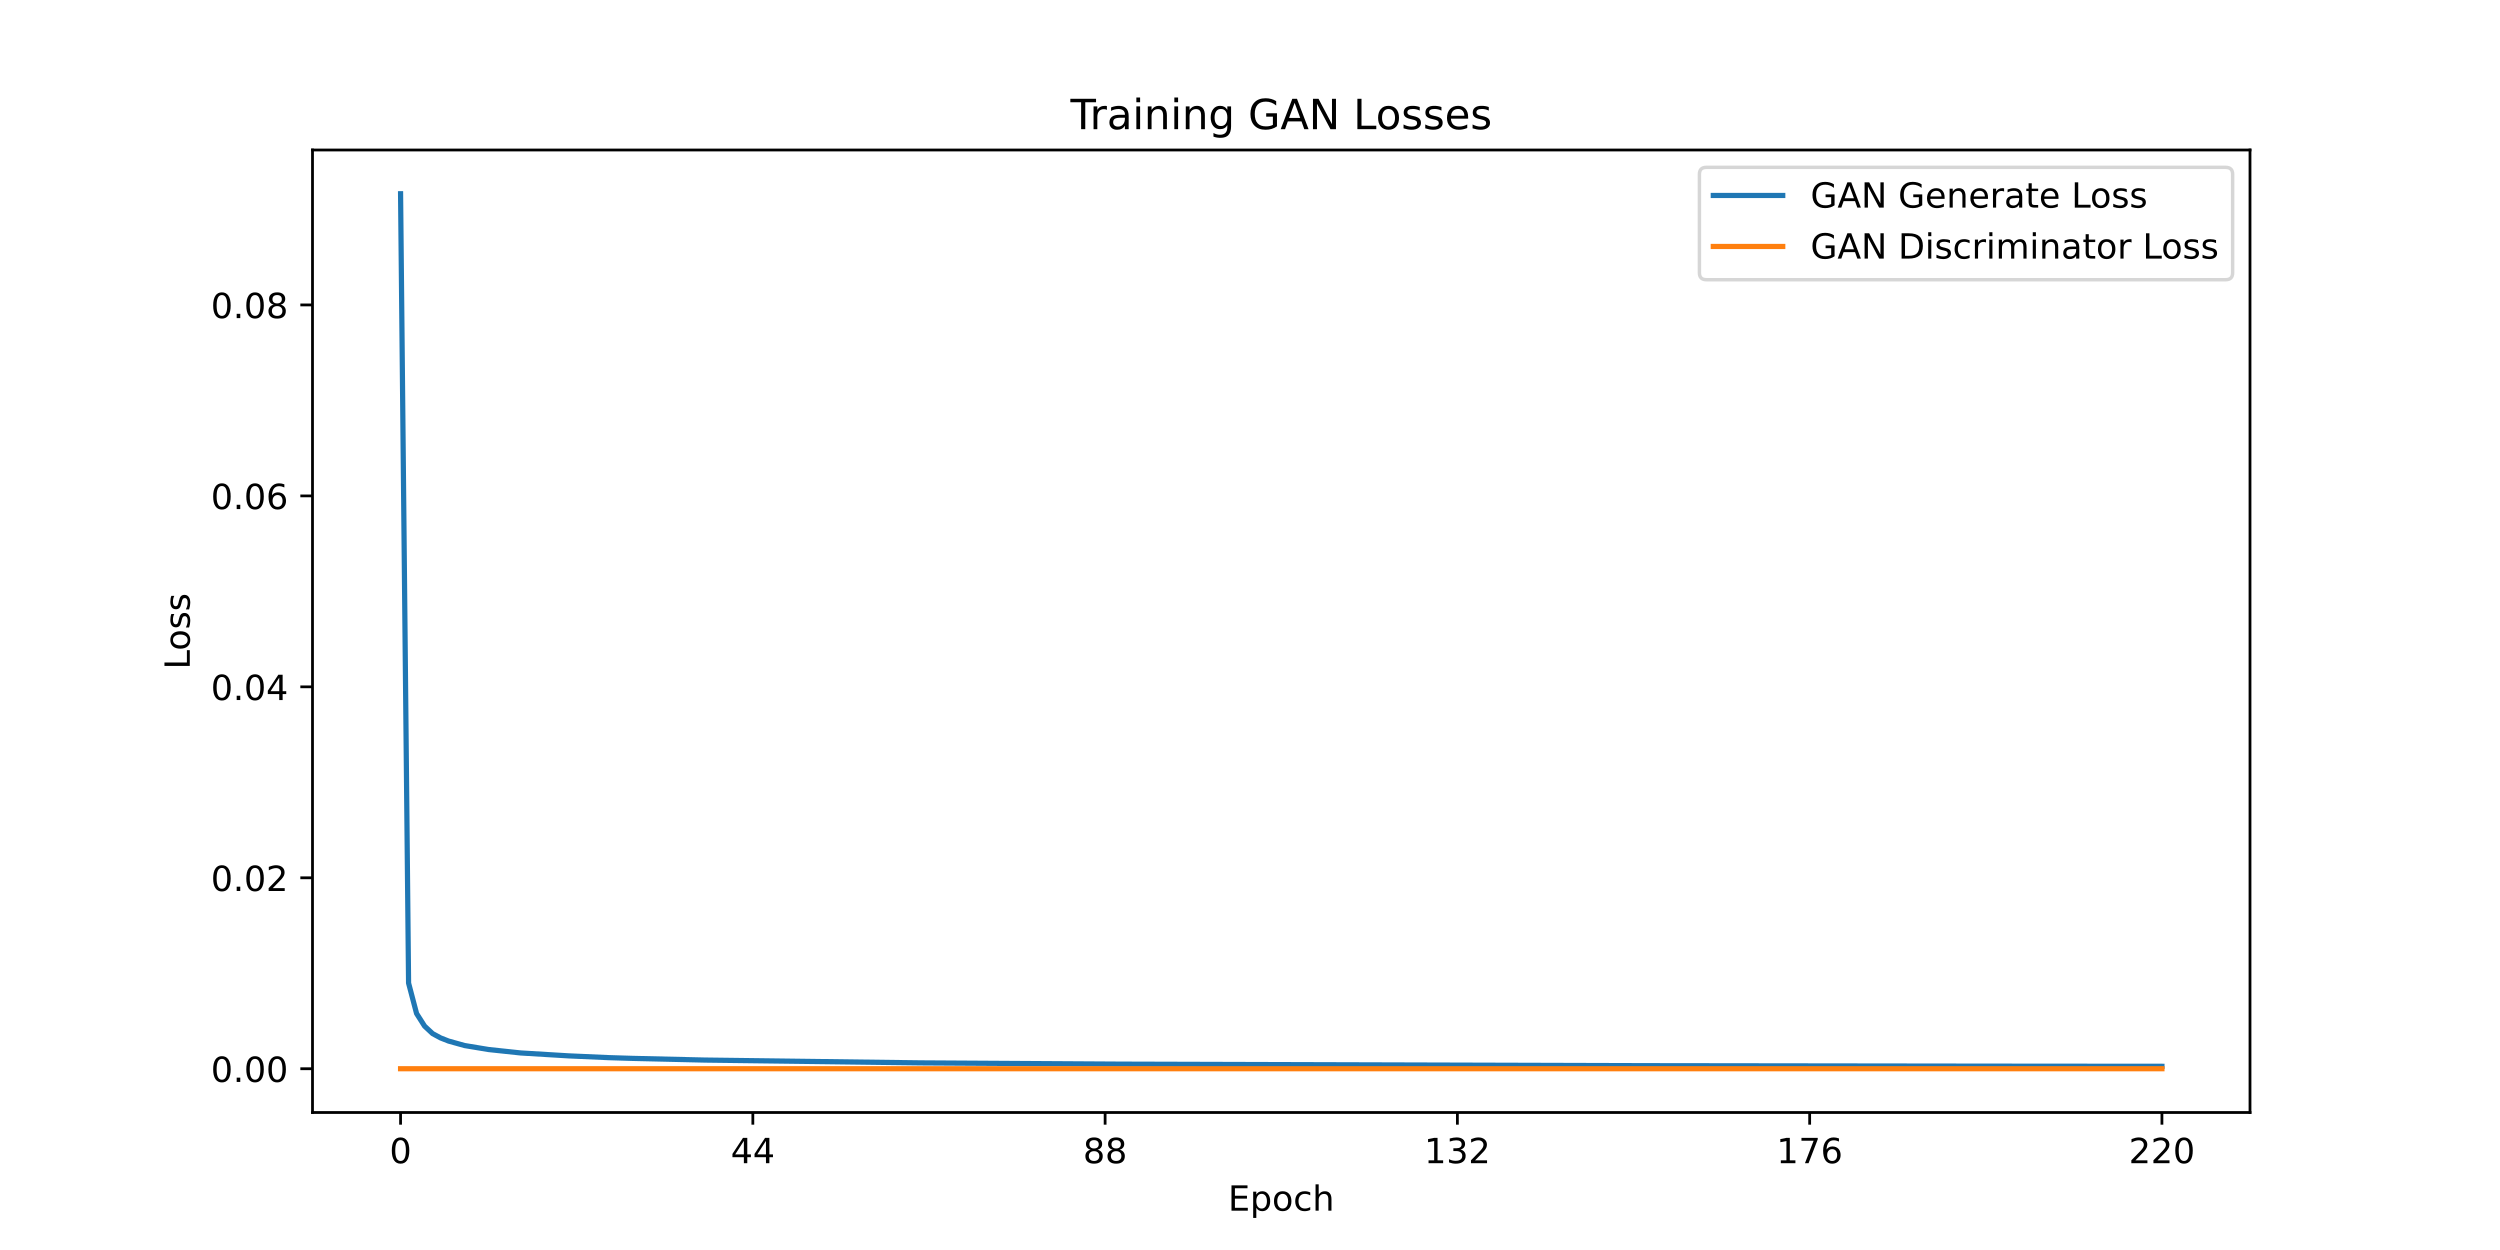
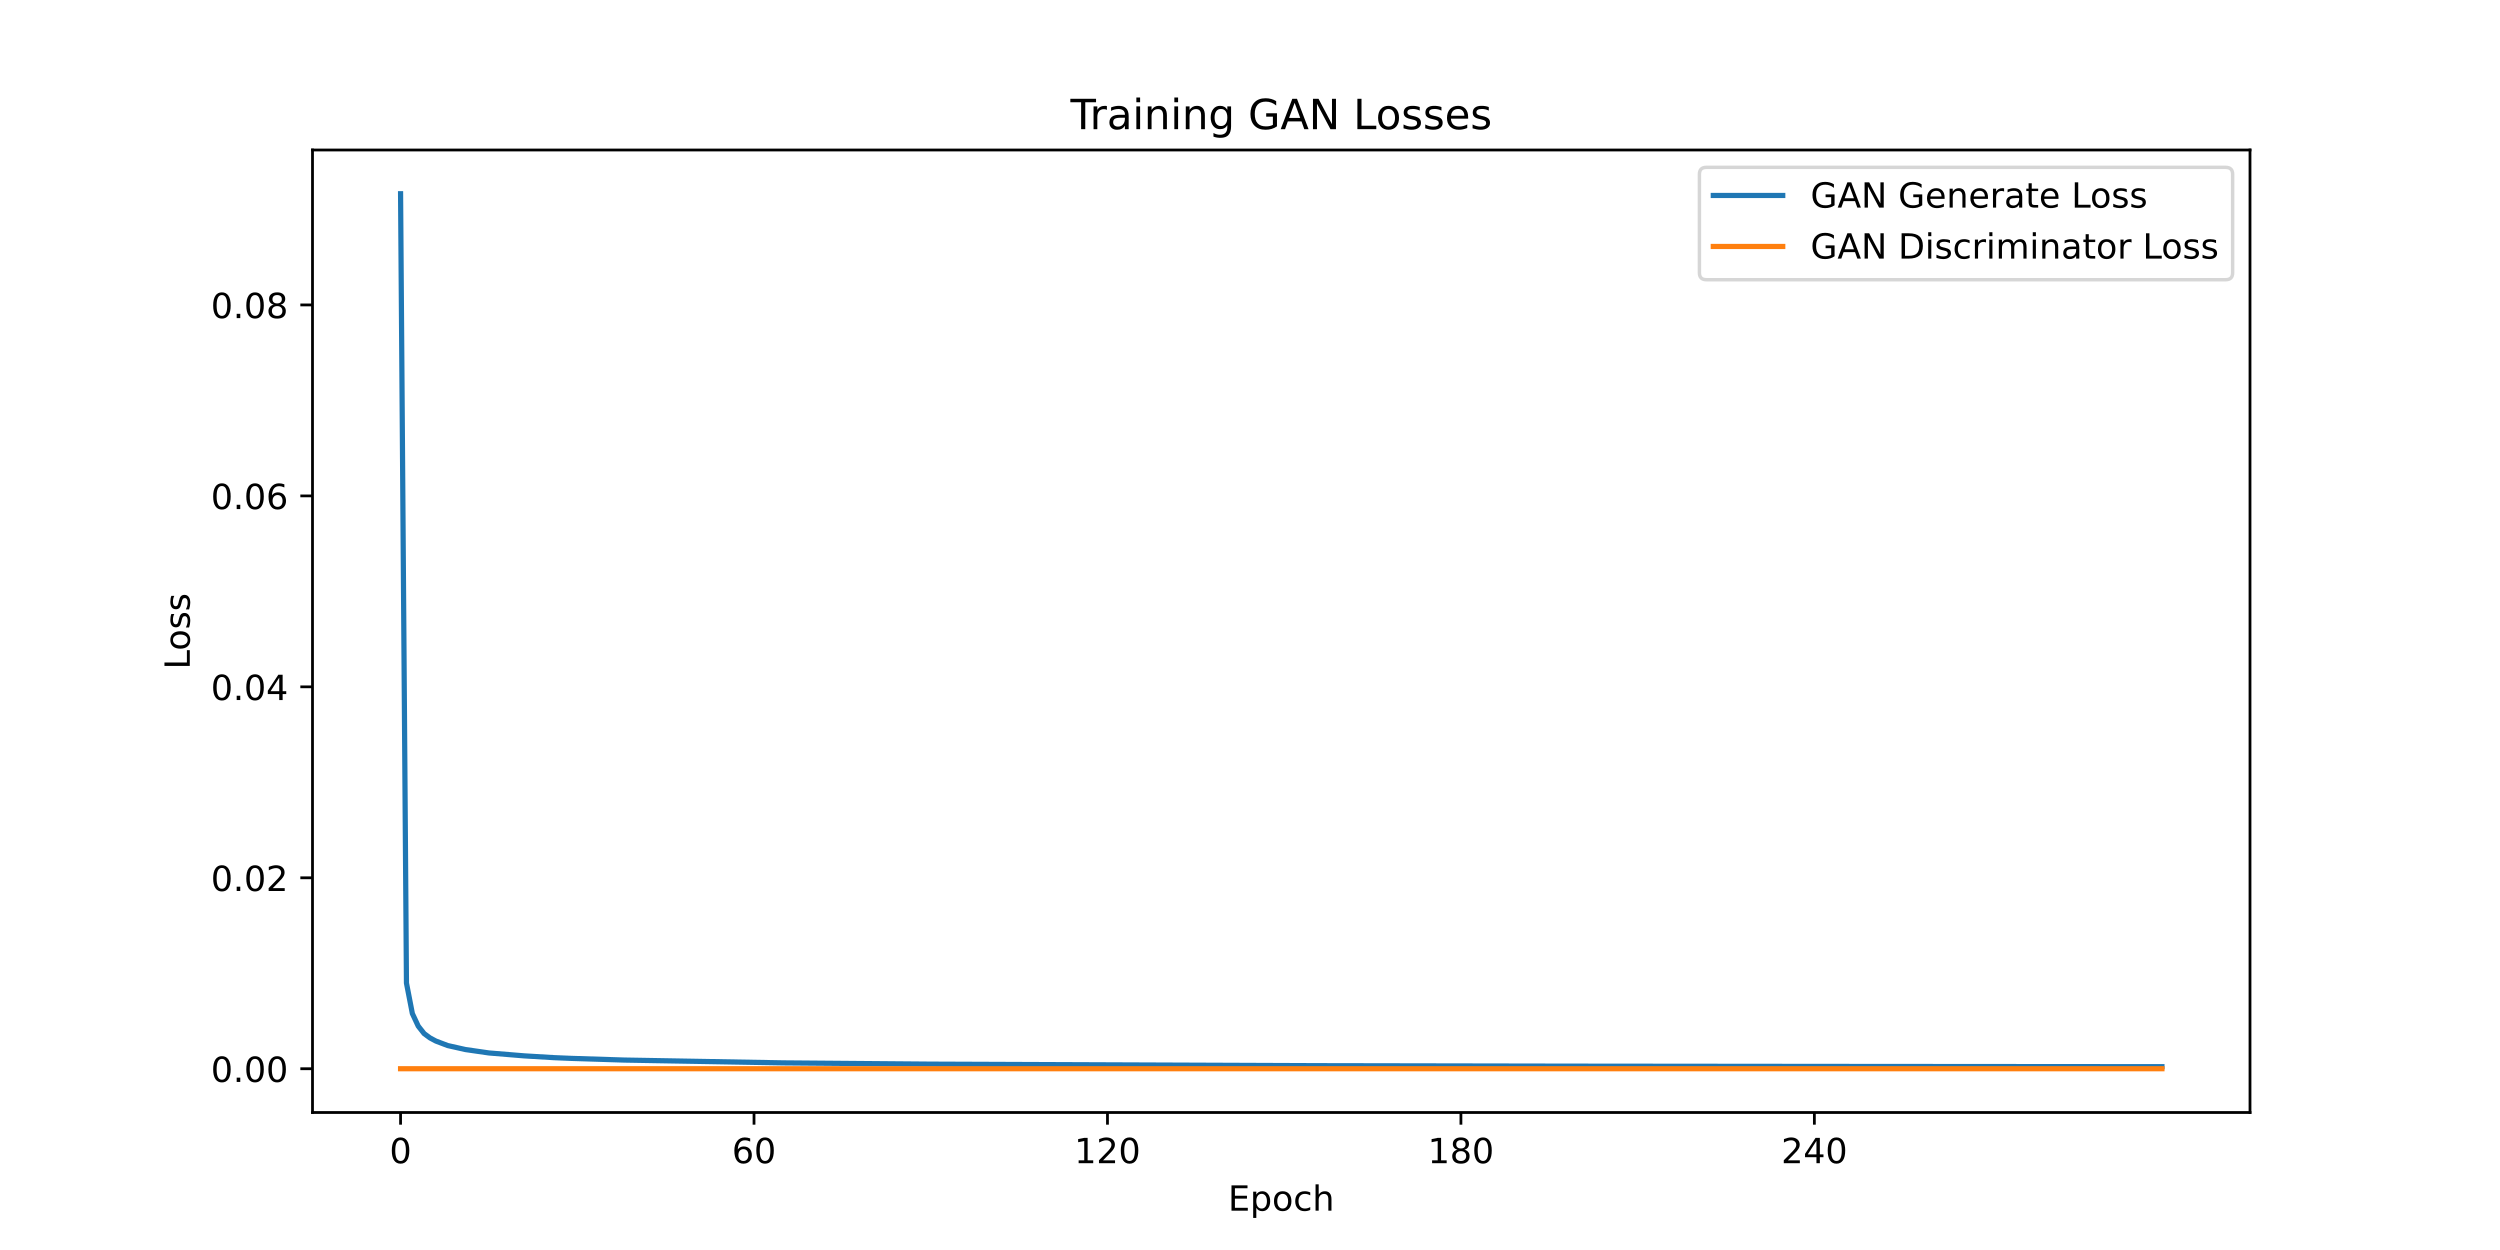
<svg xmlns="http://www.w3.org/2000/svg" xmlns:xlink="http://www.w3.org/1999/xlink" width="720pt" height="360pt" viewBox="0 0 720 360" version="1.1">
  <defs>
    <style type="text/css">*{stroke-linejoin: round; stroke-linecap: butt}</style>
  </defs>
  <g id="figure_1">
    <g id="patch_1">
      <path d="M 0 360  L 720 360  L 720 0  L 0 0  z " style="fill: #ffffff" />
    </g>
    <g id="axes_1">
      <g id="patch_2">
        <path d="M 90 320.4  L 648 320.4  L 648 43.2  L 90 43.2  z " style="fill: #ffffff" />
      </g>
      <g id="matplotlib.axis_1">
        <g id="xtick_1">
          <g id="line2d_1">
            <defs>
-               <path id="m3f4f22b70c" d="M 0 0  L 0 3.5  " style="stroke: #000000; stroke-width: 0.8" />
-             </defs>
-             <g>
-               <use xlink:href="#m3f4f22b70c" x="115.364" y="320.4" style="stroke: #000000; stroke-width: 0.8" />
+               <path id="mf2e48567e7" d="M 0 0  L 0 3.5  " style="stroke: #000000; stroke-width: 0.8" />
+             </defs>
+             <g>
+               <use xlink:href="#mf2e48567e7" x="115.364" y="320.4" style="stroke: #000000; stroke-width: 0.8" />
            </g>
          </g>
          <g id="text_1">
            <g transform="translate(112.1824 334.9984) scale(0.1 -0.1)">
              <defs>
                <path id="DejaVuSans-30" d="M 2034 4250  Q 1547 4250 1301 3770  Q 1056 3291 1056 2328  Q 1056 1369 1301 889  Q 1547 409 2034 409  Q 2525 409 2770 889  Q 3016 1369 3016 2328  Q 3016 3291 2770 3770  Q 2525 4250 2034 4250  z M 2034 4750  Q 2819 4750 3233 4129  Q 3647 3509 3647 2328  Q 3647 1150 3233 529  Q 2819 -91 2034 -91  Q 1250 -91 836 529  Q 422 1150 422 2328  Q 422 3509 836 4129  Q 1250 4750 2034 4750  z " transform="scale(0.015625)" />
              </defs>
              <use xlink:href="#DejaVuSans-30" />
            </g>
          </g>
        </g>
        <g id="xtick_2">
          <g id="line2d_2">
            <g>
-               <use xlink:href="#m3f4f22b70c" x="216.818" y="320.4" style="stroke: #000000; stroke-width: 0.8" />
+               <use xlink:href="#mf2e48567e7" x="217.157" y="320.4" style="stroke: #000000; stroke-width: 0.8" />
            </g>
          </g>
          <g id="text_2">
-             <g transform="translate(210.4557 334.9984) scale(0.1 -0.1)">
-               <defs>
-                 <path id="DejaVuSans-34" d="M 2419 4116  L 825 1625  L 2419 1625  L 2419 4116  z M 2253 4666  L 3047 4666  L 3047 1625  L 3713 1625  L 3713 1100  L 3047 1100  L 3047 0  L 2419 0  L 2419 1100  L 313 1100  L 313 1709  L 2253 4666  z " transform="scale(0.015625)" />
-               </defs>
-               <use xlink:href="#DejaVuSans-34" />
-               <use xlink:href="#DejaVuSans-34" transform="translate(63.62305 0)" />
+             <g transform="translate(210.795 334.9984) scale(0.1 -0.1)">
+               <defs>
+                 <path id="DejaVuSans-36" d="M 2113 2584  Q 1688 2584 1439 2293  Q 1191 2003 1191 1497  Q 1191 994 1439 701  Q 1688 409 2113 409  Q 2538 409 2786 701  Q 3034 994 3034 1497  Q 3034 2003 2786 2293  Q 2538 2584 2113 2584  z M 3366 4563  L 3366 3988  Q 3128 4100 2886 4159  Q 2644 4219 2406 4219  Q 1781 4219 1451 3797  Q 1122 3375 1075 2522  Q 1259 2794 1537 2939  Q 1816 3084 2150 3084  Q 2853 3084 3261 2657  Q 3669 2231 3669 1497  Q 3669 778 3244 343  Q 2819 -91 2113 -91  Q 1303 -91 875 529  Q 447 1150 447 2328  Q 447 3434 972 4092  Q 1497 4750 2381 4750  Q 2619 4750 2861 4703  Q 3103 4656 3366 4563  z " transform="scale(0.015625)" />
+               </defs>
+               <use xlink:href="#DejaVuSans-36" />
+               <use xlink:href="#DejaVuSans-30" transform="translate(63.62305 0)" />
            </g>
          </g>
        </g>
        <g id="xtick_3">
          <g id="line2d_3">
            <g>
-               <use xlink:href="#m3f4f22b70c" x="318.273" y="320.4" style="stroke: #000000; stroke-width: 0.8" />
+               <use xlink:href="#mf2e48567e7" x="318.951" y="320.4" style="stroke: #000000; stroke-width: 0.8" />
            </g>
          </g>
          <g id="text_3">
-             <g transform="translate(311.9102 334.9984) scale(0.1 -0.1)">
-               <defs>
-                 <path id="DejaVuSans-38" d="M 2034 2216  Q 1584 2216 1326 1975  Q 1069 1734 1069 1313  Q 1069 891 1326 650  Q 1584 409 2034 409  Q 2484 409 2743 651  Q 3003 894 3003 1313  Q 3003 1734 2745 1975  Q 2488 2216 2034 2216  z M 1403 2484  Q 997 2584 770 2862  Q 544 3141 544 3541  Q 544 4100 942 4425  Q 1341 4750 2034 4750  Q 2731 4750 3128 4425  Q 3525 4100 3525 3541  Q 3525 3141 3298 2862  Q 3072 2584 2669 2484  Q 3125 2378 3379 2068  Q 3634 1759 3634 1313  Q 3634 634 3220 271  Q 2806 -91 2034 -91  Q 1263 -91 848 271  Q 434 634 434 1313  Q 434 1759 690 2068  Q 947 2378 1403 2484  z M 1172 3481  Q 1172 3119 1398 2916  Q 1625 2713 2034 2713  Q 2441 2713 2670 2916  Q 2900 3119 2900 3481  Q 2900 3844 2670 4047  Q 2441 4250 2034 4250  Q 1625 4250 1398 4047  Q 1172 3844 1172 3481  z " transform="scale(0.015625)" />
-               </defs>
-               <use xlink:href="#DejaVuSans-38" />
-               <use xlink:href="#DejaVuSans-38" transform="translate(63.62305 0)" />
+             <g transform="translate(309.4076 334.9984) scale(0.1 -0.1)">
+               <defs>
+                 <path id="DejaVuSans-31" d="M 794 531  L 1825 531  L 1825 4091  L 703 3866  L 703 4441  L 1819 4666  L 2450 4666  L 2450 531  L 3481 531  L 3481 0  L 794 0  L 794 531  z " transform="scale(0.015625)" />
+                 <path id="DejaVuSans-32" d="M 1228 531  L 3431 531  L 3431 0  L 469 0  L 469 531  Q 828 903 1448 1529  Q 2069 2156 2228 2338  Q 2531 2678 2651 2914  Q 2772 3150 2772 3378  Q 2772 3750 2511 3984  Q 2250 4219 1831 4219  Q 1534 4219 1204 4116  Q 875 4013 500 3803  L 500 4441  Q 881 4594 1212 4672  Q 1544 4750 1819 4750  Q 2544 4750 2975 4387  Q 3406 4025 3406 3419  Q 3406 3131 3298 2873  Q 3191 2616 2906 2266  Q 2828 2175 2409 1742  Q 1991 1309 1228 531  z " transform="scale(0.015625)" />
+               </defs>
+               <use xlink:href="#DejaVuSans-31" />
+               <use xlink:href="#DejaVuSans-32" transform="translate(63.62305 0)" />
+               <use xlink:href="#DejaVuSans-30" transform="translate(127.2461 0)" />
            </g>
          </g>
        </g>
        <g id="xtick_4">
          <g id="line2d_4">
            <g>
-               <use xlink:href="#m3f4f22b70c" x="419.727" y="320.4" style="stroke: #000000; stroke-width: 0.8" />
+               <use xlink:href="#mf2e48567e7" x="420.745" y="320.4" style="stroke: #000000; stroke-width: 0.8" />
            </g>
          </g>
          <g id="text_4">
-             <g transform="translate(410.1835 334.9984) scale(0.1 -0.1)">
-               <defs>
-                 <path id="DejaVuSans-31" d="M 794 531  L 1825 531  L 1825 4091  L 703 3866  L 703 4441  L 1819 4666  L 2450 4666  L 2450 531  L 3481 531  L 3481 0  L 794 0  L 794 531  z " transform="scale(0.015625)" />
-                 <path id="DejaVuSans-33" d="M 2597 2516  Q 3050 2419 3304 2112  Q 3559 1806 3559 1356  Q 3559 666 3084 287  Q 2609 -91 1734 -91  Q 1441 -91 1130 -33  Q 819 25 488 141  L 488 750  Q 750 597 1062 519  Q 1375 441 1716 441  Q 2309 441 2620 675  Q 2931 909 2931 1356  Q 2931 1769 2642 2001  Q 2353 2234 1838 2234  L 1294 2234  L 1294 2753  L 1863 2753  Q 2328 2753 2575 2939  Q 2822 3125 2822 3475  Q 2822 3834 2567 4026  Q 2313 4219 1838 4219  Q 1578 4219 1281 4162  Q 984 4106 628 3988  L 628 4550  Q 988 4650 1302 4700  Q 1616 4750 1894 4750  Q 2613 4750 3031 4423  Q 3450 4097 3450 3541  Q 3450 3153 3228 2886  Q 3006 2619 2597 2516  z " transform="scale(0.015625)" />
-                 <path id="DejaVuSans-32" d="M 1228 531  L 3431 531  L 3431 0  L 469 0  L 469 531  Q 828 903 1448 1529  Q 2069 2156 2228 2338  Q 2531 2678 2651 2914  Q 2772 3150 2772 3378  Q 2772 3750 2511 3984  Q 2250 4219 1831 4219  Q 1534 4219 1204 4116  Q 875 4013 500 3803  L 500 4441  Q 881 4594 1212 4672  Q 1544 4750 1819 4750  Q 2544 4750 2975 4387  Q 3406 4025 3406 3419  Q 3406 3131 3298 2873  Q 3191 2616 2906 2266  Q 2828 2175 2409 1742  Q 1991 1309 1228 531  z " transform="scale(0.015625)" />
+             <g transform="translate(411.2015 334.9984) scale(0.1 -0.1)">
+               <defs>
+                 <path id="DejaVuSans-38" d="M 2034 2216  Q 1584 2216 1326 1975  Q 1069 1734 1069 1313  Q 1069 891 1326 650  Q 1584 409 2034 409  Q 2484 409 2743 651  Q 3003 894 3003 1313  Q 3003 1734 2745 1975  Q 2488 2216 2034 2216  z M 1403 2484  Q 997 2584 770 2862  Q 544 3141 544 3541  Q 544 4100 942 4425  Q 1341 4750 2034 4750  Q 2731 4750 3128 4425  Q 3525 4100 3525 3541  Q 3525 3141 3298 2862  Q 3072 2584 2669 2484  Q 3125 2378 3379 2068  Q 3634 1759 3634 1313  Q 3634 634 3220 271  Q 2806 -91 2034 -91  Q 1263 -91 848 271  Q 434 634 434 1313  Q 434 1759 690 2068  Q 947 2378 1403 2484  z M 1172 3481  Q 1172 3119 1398 2916  Q 1625 2713 2034 2713  Q 2441 2713 2670 2916  Q 2900 3119 2900 3481  Q 2900 3844 2670 4047  Q 2441 4250 2034 4250  Q 1625 4250 1398 4047  Q 1172 3844 1172 3481  z " transform="scale(0.015625)" />
              </defs>
              <use xlink:href="#DejaVuSans-31" />
-               <use xlink:href="#DejaVuSans-33" transform="translate(63.62305 0)" />
-               <use xlink:href="#DejaVuSans-32" transform="translate(127.2461 0)" />
+               <use xlink:href="#DejaVuSans-38" transform="translate(63.62305 0)" />
+               <use xlink:href="#DejaVuSans-30" transform="translate(127.2461 0)" />
            </g>
          </g>
        </g>
        <g id="xtick_5">
          <g id="line2d_5">
            <g>
-               <use xlink:href="#m3f4f22b70c" x="521.182" y="320.4" style="stroke: #000000; stroke-width: 0.8" />
+               <use xlink:href="#mf2e48567e7" x="522.539" y="320.4" style="stroke: #000000; stroke-width: 0.8" />
            </g>
          </g>
          <g id="text_5">
-             <g transform="translate(511.6381 334.9984) scale(0.1 -0.1)">
-               <defs>
-                 <path id="DejaVuSans-37" d="M 525 4666  L 3525 4666  L 3525 4397  L 1831 0  L 1172 0  L 2766 4134  L 525 4134  L 525 4666  z " transform="scale(0.015625)" />
-                 <path id="DejaVuSans-36" d="M 2113 2584  Q 1688 2584 1439 2293  Q 1191 2003 1191 1497  Q 1191 994 1439 701  Q 1688 409 2113 409  Q 2538 409 2786 701  Q 3034 994 3034 1497  Q 3034 2003 2786 2293  Q 2538 2584 2113 2584  z M 3366 4563  L 3366 3988  Q 3128 4100 2886 4159  Q 2644 4219 2406 4219  Q 1781 4219 1451 3797  Q 1122 3375 1075 2522  Q 1259 2794 1537 2939  Q 1816 3084 2150 3084  Q 2853 3084 3261 2657  Q 3669 2231 3669 1497  Q 3669 778 3244 343  Q 2819 -91 2113 -91  Q 1303 -91 875 529  Q 447 1150 447 2328  Q 447 3434 972 4092  Q 1497 4750 2381 4750  Q 2619 4750 2861 4703  Q 3103 4656 3366 4563  z " transform="scale(0.015625)" />
-               </defs>
-               <use xlink:href="#DejaVuSans-31" />
-               <use xlink:href="#DejaVuSans-37" transform="translate(63.62305 0)" />
-               <use xlink:href="#DejaVuSans-36" transform="translate(127.2461 0)" />
-             </g>
-           </g>
-         </g>
-         <g id="xtick_6">
-           <g id="line2d_6">
-             <g>
-               <use xlink:href="#m3f4f22b70c" x="622.636" y="320.4" style="stroke: #000000; stroke-width: 0.8" />
-             </g>
-           </g>
-           <g id="text_6">
-             <g transform="translate(613.0926 334.9984) scale(0.1 -0.1)">
+             <g transform="translate(512.9953 334.9984) scale(0.1 -0.1)">
+               <defs>
+                 <path id="DejaVuSans-34" d="M 2419 4116  L 825 1625  L 2419 1625  L 2419 4116  z M 2253 4666  L 3047 4666  L 3047 1625  L 3713 1625  L 3713 1100  L 3047 1100  L 3047 0  L 2419 0  L 2419 1100  L 313 1100  L 313 1709  L 2253 4666  z " transform="scale(0.015625)" />
+               </defs>
              <use xlink:href="#DejaVuSans-32" />
-               <use xlink:href="#DejaVuSans-32" transform="translate(63.62305 0)" />
+               <use xlink:href="#DejaVuSans-34" transform="translate(63.62305 0)" />
              <use xlink:href="#DejaVuSans-30" transform="translate(127.2461 0)" />
            </g>
          </g>
        </g>
-         <g id="text_7">
+         <g id="text_6">
          <g transform="translate(353.6891 348.6766) scale(0.1 -0.1)">
            <defs>
              <path id="DejaVuSans-45" d="M 628 4666  L 3578 4666  L 3578 4134  L 1259 4134  L 1259 2753  L 3481 2753  L 3481 2222  L 1259 2222  L 1259 531  L 3634 531  L 3634 0  L 628 0  L 628 4666  z " transform="scale(0.015625)" />
              <path id="DejaVuSans-70" d="M 1159 525  L 1159 -1331  L 581 -1331  L 581 3500  L 1159 3500  L 1159 2969  Q 1341 3281 1617 3432  Q 1894 3584 2278 3584  Q 2916 3584 3314 3078  Q 3713 2572 3713 1747  Q 3713 922 3314 415  Q 2916 -91 2278 -91  Q 1894 -91 1617 61  Q 1341 213 1159 525  z M 3116 1747  Q 3116 2381 2855 2742  Q 2594 3103 2138 3103  Q 1681 3103 1420 2742  Q 1159 2381 1159 1747  Q 1159 1113 1420 752  Q 1681 391 2138 391  Q 2594 391 2855 752  Q 3116 1113 3116 1747  z " transform="scale(0.015625)" />
              <path id="DejaVuSans-6f" d="M 1959 3097  Q 1497 3097 1228 2736  Q 959 2375 959 1747  Q 959 1119 1226 758  Q 1494 397 1959 397  Q 2419 397 2687 759  Q 2956 1122 2956 1747  Q 2956 2369 2687 2733  Q 2419 3097 1959 3097  z M 1959 3584  Q 2709 3584 3137 3096  Q 3566 2609 3566 1747  Q 3566 888 3137 398  Q 2709 -91 1959 -91  Q 1206 -91 779 398  Q 353 888 353 1747  Q 353 2609 779 3096  Q 1206 3584 1959 3584  z " transform="scale(0.015625)" />
              <path id="DejaVuSans-63" d="M 3122 3366  L 3122 2828  Q 2878 2963 2633 3030  Q 2388 3097 2138 3097  Q 1578 3097 1268 2742  Q 959 2388 959 1747  Q 959 1106 1268 751  Q 1578 397 2138 397  Q 2388 397 2633 464  Q 2878 531 3122 666  L 3122 134  Q 2881 22 2623 -34  Q 2366 -91 2075 -91  Q 1284 -91 818 406  Q 353 903 353 1747  Q 353 2603 823 3093  Q 1294 3584 2113 3584  Q 2378 3584 2631 3529  Q 2884 3475 3122 3366  z " transform="scale(0.015625)" />
              <path id="DejaVuSans-68" d="M 3513 2113  L 3513 0  L 2938 0  L 2938 2094  Q 2938 2591 2744 2837  Q 2550 3084 2163 3084  Q 1697 3084 1428 2787  Q 1159 2491 1159 1978  L 1159 0  L 581 0  L 581 4863  L 1159 4863  L 1159 2956  Q 1366 3272 1645 3428  Q 1925 3584 2291 3584  Q 2894 3584 3203 3211  Q 3513 2838 3513 2113  z " transform="scale(0.015625)" />
            </defs>
            <use xlink:href="#DejaVuSans-45" />
            <use xlink:href="#DejaVuSans-70" transform="translate(63.18359 0)" />
            <use xlink:href="#DejaVuSans-6f" transform="translate(126.6602 0)" />
            <use xlink:href="#DejaVuSans-63" transform="translate(187.8418 0)" />
            <use xlink:href="#DejaVuSans-68" transform="translate(242.8223 0)" />
          </g>
        </g>
      </g>
      <g id="matplotlib.axis_2">
        <g id="ytick_1">
+           <g id="line2d_6">
+             <defs>
+               <path id="m3fceca1d6a" d="M 0 0  L -3.5 0  " style="stroke: #000000; stroke-width: 0.8" />
+             </defs>
+             <g>
+               <use xlink:href="#m3fceca1d6a" x="90" y="307.8" style="stroke: #000000; stroke-width: 0.8" />
+             </g>
+           </g>
+           <g id="text_7">
+             <g transform="translate(60.73438 311.5992) scale(0.1 -0.1)">
+               <defs>
+                 <path id="DejaVuSans-2e" d="M 684 794  L 1344 794  L 1344 0  L 684 0  L 684 794  z " transform="scale(0.015625)" />
+               </defs>
+               <use xlink:href="#DejaVuSans-30" />
+               <use xlink:href="#DejaVuSans-2e" transform="translate(63.62305 0)" />
+               <use xlink:href="#DejaVuSans-30" transform="translate(95.41016 0)" />
+               <use xlink:href="#DejaVuSans-30" transform="translate(159.0332 0)" />
+             </g>
+           </g>
+         </g>
+         <g id="ytick_2">
          <g id="line2d_7">
-             <defs>
-               <path id="m07d81176b0" d="M 0 0  L -3.5 0  " style="stroke: #000000; stroke-width: 0.8" />
-             </defs>
-             <g>
-               <use xlink:href="#m07d81176b0" x="90" y="307.8" style="stroke: #000000; stroke-width: 0.8" />
+             <g>
+               <use xlink:href="#m3fceca1d6a" x="90" y="252.805" style="stroke: #000000; stroke-width: 0.8" />
            </g>
          </g>
          <g id="text_8">
-             <g transform="translate(60.73438 311.5992) scale(0.1 -0.1)">
-               <defs>
-                 <path id="DejaVuSans-2e" d="M 684 794  L 1344 794  L 1344 0  L 684 0  L 684 794  z " transform="scale(0.015625)" />
-               </defs>
-               <use xlink:href="#DejaVuSans-30" />
-               <use xlink:href="#DejaVuSans-2e" transform="translate(63.62305 0)" />
-               <use xlink:href="#DejaVuSans-30" transform="translate(95.41016 0)" />
-               <use xlink:href="#DejaVuSans-30" transform="translate(159.0332 0)" />
-             </g>
-           </g>
-         </g>
-         <g id="ytick_2">
+             <g transform="translate(60.73438 256.6044) scale(0.1 -0.1)">
+               <use xlink:href="#DejaVuSans-30" />
+               <use xlink:href="#DejaVuSans-2e" transform="translate(63.62305 0)" />
+               <use xlink:href="#DejaVuSans-30" transform="translate(95.41016 0)" />
+               <use xlink:href="#DejaVuSans-32" transform="translate(159.0332 0)" />
+             </g>
+           </g>
+         </g>
+         <g id="ytick_3">
          <g id="line2d_8">
            <g>
-               <use xlink:href="#m07d81176b0" x="90" y="252.805" style="stroke: #000000; stroke-width: 0.8" />
+               <use xlink:href="#m3fceca1d6a" x="90" y="197.81" style="stroke: #000000; stroke-width: 0.8" />
            </g>
          </g>
          <g id="text_9">
-             <g transform="translate(60.73438 256.6044) scale(0.1 -0.1)">
-               <use xlink:href="#DejaVuSans-30" />
-               <use xlink:href="#DejaVuSans-2e" transform="translate(63.62305 0)" />
-               <use xlink:href="#DejaVuSans-30" transform="translate(95.41016 0)" />
-               <use xlink:href="#DejaVuSans-32" transform="translate(159.0332 0)" />
-             </g>
-           </g>
-         </g>
-         <g id="ytick_3">
+             <g transform="translate(60.73438 201.6097) scale(0.1 -0.1)">
+               <use xlink:href="#DejaVuSans-30" />
+               <use xlink:href="#DejaVuSans-2e" transform="translate(63.62305 0)" />
+               <use xlink:href="#DejaVuSans-30" transform="translate(95.41016 0)" />
+               <use xlink:href="#DejaVuSans-34" transform="translate(159.0332 0)" />
+             </g>
+           </g>
+         </g>
+         <g id="ytick_4">
          <g id="line2d_9">
            <g>
-               <use xlink:href="#m07d81176b0" x="90" y="197.81" style="stroke: #000000; stroke-width: 0.8" />
+               <use xlink:href="#m3fceca1d6a" x="90" y="142.816" style="stroke: #000000; stroke-width: 0.8" />
            </g>
          </g>
          <g id="text_10">
-             <g transform="translate(60.73438 201.6097) scale(0.1 -0.1)">
-               <use xlink:href="#DejaVuSans-30" />
-               <use xlink:href="#DejaVuSans-2e" transform="translate(63.62305 0)" />
-               <use xlink:href="#DejaVuSans-30" transform="translate(95.41016 0)" />
-               <use xlink:href="#DejaVuSans-34" transform="translate(159.0332 0)" />
-             </g>
-           </g>
-         </g>
-         <g id="ytick_4">
+             <g transform="translate(60.73438 146.6149) scale(0.1 -0.1)">
+               <use xlink:href="#DejaVuSans-30" />
+               <use xlink:href="#DejaVuSans-2e" transform="translate(63.62305 0)" />
+               <use xlink:href="#DejaVuSans-30" transform="translate(95.41016 0)" />
+               <use xlink:href="#DejaVuSans-36" transform="translate(159.0332 0)" />
+             </g>
+           </g>
+         </g>
+         <g id="ytick_5">
          <g id="line2d_10">
            <g>
-               <use xlink:href="#m07d81176b0" x="90" y="142.816" style="stroke: #000000; stroke-width: 0.8" />
+               <use xlink:href="#m3fceca1d6a" x="90" y="87.821" style="stroke: #000000; stroke-width: 0.8" />
            </g>
          </g>
          <g id="text_11">
-             <g transform="translate(60.73438 146.6149) scale(0.1 -0.1)">
-               <use xlink:href="#DejaVuSans-30" />
-               <use xlink:href="#DejaVuSans-2e" transform="translate(63.62305 0)" />
-               <use xlink:href="#DejaVuSans-30" transform="translate(95.41016 0)" />
-               <use xlink:href="#DejaVuSans-36" transform="translate(159.0332 0)" />
-             </g>
-           </g>
-         </g>
-         <g id="ytick_5">
-           <g id="line2d_11">
-             <g>
-               <use xlink:href="#m07d81176b0" x="90" y="87.821" style="stroke: #000000; stroke-width: 0.8" />
-             </g>
-           </g>
-           <g id="text_12">
            <g transform="translate(60.73438 91.62013) scale(0.1 -0.1)">
              <use xlink:href="#DejaVuSans-30" />
              <use xlink:href="#DejaVuSans-2e" transform="translate(63.62305 0)" />
              <use xlink:href="#DejaVuSans-30" transform="translate(95.41016 0)" />
              <use xlink:href="#DejaVuSans-38" transform="translate(159.0332 0)" />
            </g>
          </g>
        </g>
-         <g id="text_13">
+         <g id="text_12">
          <g transform="translate(54.65469 192.7672) rotate(-90) scale(0.1 -0.1)">
            <defs>
              <path id="DejaVuSans-4c" d="M 628 4666  L 1259 4666  L 1259 531  L 3531 531  L 3531 0  L 628 0  L 628 4666  z " transform="scale(0.015625)" />
              <path id="DejaVuSans-73" d="M 2834 3397  L 2834 2853  Q 2591 2978 2328 3040  Q 2066 3103 1784 3103  Q 1356 3103 1142 2972  Q 928 2841 928 2578  Q 928 2378 1081 2264  Q 1234 2150 1697 2047  L 1894 2003  Q 2506 1872 2764 1633  Q 3022 1394 3022 966  Q 3022 478 2636 193  Q 2250 -91 1575 -91  Q 1294 -91 989 -36  Q 684 19 347 128  L 347 722  Q 666 556 975 473  Q 1284 391 1588 391  Q 1994 391 2212 530  Q 2431 669 2431 922  Q 2431 1156 2273 1281  Q 2116 1406 1581 1522  L 1381 1569  Q 847 1681 609 1914  Q 372 2147 372 2553  Q 372 3047 722 3315  Q 1072 3584 1716 3584  Q 2034 3584 2315 3537  Q 2597 3491 2834 3397  z " transform="scale(0.015625)" />
            </defs>
            <use xlink:href="#DejaVuSans-4c" />
            <use xlink:href="#DejaVuSans-6f" transform="translate(53.96289 0)" />
            <use xlink:href="#DejaVuSans-73" transform="translate(115.1445 0)" />
            <use xlink:href="#DejaVuSans-73" transform="translate(167.2441 0)" />
          </g>
        </g>
      </g>
+       <g id="line2d_11">
+         <path d="M 115.364 55.8  L 117.06 283.123  L 118.757 291.896  L 120.453 295.523  L 122.15 297.676  L 123.846 298.923  L 125.543 299.829  L 128.936 301.117  L 134.026 302.266  L 140.812 303.251  L 150.991 304.09  L 159.474 304.601  L 164.564 304.815  L 179.833 305.298  L 225.64 306.11  L 268.054 306.472  L 380.028 306.919  L 452.98 307.053  L 529.325 307.132  L 603.974 307.191  L 622.636 307.205  L 622.636 307.205  " clip-path="url(#p55830edd1f)" style="fill: none; stroke: #1f77b4; stroke-width: 1.5; stroke-linecap: square" />
+       </g>
      <g id="line2d_12">
-         <path d="M 115.364 55.8  L 117.669 283.123  L 119.975 291.896  L 122.281 295.523  L 124.587 297.676  L 126.893 298.923  L 129.198 299.829  L 133.81 301.117  L 140.727 302.266  L 149.95 303.251  L 163.785 304.09  L 175.314 304.601  L 182.231 304.815  L 202.983 305.298  L 265.24 306.11  L 322.884 306.472  L 475.066 306.919  L 574.215 307.053  L 622.636 307.096  L 622.636 307.096  " clip-path="url(#pbdfad55402)" style="fill: none; stroke: #1f77b4; stroke-width: 1.5; stroke-linecap: square" />
-       </g>
-       <g id="line2d_13">
-         <path d="M 115.364 307.8  L 622.636 307.8  L 622.636 307.8  " clip-path="url(#pbdfad55402)" style="fill: none; stroke: #ff7f0e; stroke-width: 1.5; stroke-linecap: square" />
+         <path d="M 115.364 307.8  L 622.636 307.8  L 622.636 307.8  " clip-path="url(#p55830edd1f)" style="fill: none; stroke: #ff7f0e; stroke-width: 1.5; stroke-linecap: square" />
      </g>
      <g id="patch_3">
        <path d="M 90 320.4  L 90 43.2  " style="fill: none; stroke: #000000; stroke-width: 0.8; stroke-linejoin: miter; stroke-linecap: square" />
      </g>
      <g id="patch_4">
        <path d="M 648 320.4  L 648 43.2  " style="fill: none; stroke: #000000; stroke-width: 0.8; stroke-linejoin: miter; stroke-linecap: square" />
      </g>
      <g id="patch_5">
        <path d="M 90 320.4  L 648 320.4  " style="fill: none; stroke: #000000; stroke-width: 0.8; stroke-linejoin: miter; stroke-linecap: square" />
      </g>
      <g id="patch_6">
        <path d="M 90 43.2  L 648 43.2  " style="fill: none; stroke: #000000; stroke-width: 0.8; stroke-linejoin: miter; stroke-linecap: square" />
      </g>
-       <g id="text_14">
+       <g id="text_13">
        <g transform="translate(308.295 37.2) scale(0.12 -0.12)">
          <defs>
            <path id="DejaVuSans-54" d="M -19 4666  L 3928 4666  L 3928 4134  L 2272 4134  L 2272 0  L 1638 0  L 1638 4134  L -19 4134  L -19 4666  z " transform="scale(0.015625)" />
            <path id="DejaVuSans-72" d="M 2631 2963  Q 2534 3019 2420 3045  Q 2306 3072 2169 3072  Q 1681 3072 1420 2755  Q 1159 2438 1159 1844  L 1159 0  L 581 0  L 581 3500  L 1159 3500  L 1159 2956  Q 1341 3275 1631 3429  Q 1922 3584 2338 3584  Q 2397 3584 2469 3576  Q 2541 3569 2628 3553  L 2631 2963  z " transform="scale(0.015625)" />
            <path id="DejaVuSans-61" d="M 2194 1759  Q 1497 1759 1228 1600  Q 959 1441 959 1056  Q 959 750 1161 570  Q 1363 391 1709 391  Q 2188 391 2477 730  Q 2766 1069 2766 1631  L 2766 1759  L 2194 1759  z M 3341 1997  L 3341 0  L 2766 0  L 2766 531  Q 2569 213 2275 61  Q 1981 -91 1556 -91  Q 1019 -91 701 211  Q 384 513 384 1019  Q 384 1609 779 1909  Q 1175 2209 1959 2209  L 2766 2209  L 2766 2266  Q 2766 2663 2505 2880  Q 2244 3097 1772 3097  Q 1472 3097 1187 3025  Q 903 2953 641 2809  L 641 3341  Q 956 3463 1253 3523  Q 1550 3584 1831 3584  Q 2591 3584 2966 3190  Q 3341 2797 3341 1997  z " transform="scale(0.015625)" />
            <path id="DejaVuSans-69" d="M 603 3500  L 1178 3500  L 1178 0  L 603 0  L 603 3500  z M 603 4863  L 1178 4863  L 1178 4134  L 603 4134  L 603 4863  z " transform="scale(0.015625)" />
            <path id="DejaVuSans-6e" d="M 3513 2113  L 3513 0  L 2938 0  L 2938 2094  Q 2938 2591 2744 2837  Q 2550 3084 2163 3084  Q 1697 3084 1428 2787  Q 1159 2491 1159 1978  L 1159 0  L 581 0  L 581 3500  L 1159 3500  L 1159 2956  Q 1366 3272 1645 3428  Q 1925 3584 2291 3584  Q 2894 3584 3203 3211  Q 3513 2838 3513 2113  z " transform="scale(0.015625)" />
            <path id="DejaVuSans-67" d="M 2906 1791  Q 2906 2416 2648 2759  Q 2391 3103 1925 3103  Q 1463 3103 1205 2759  Q 947 2416 947 1791  Q 947 1169 1205 825  Q 1463 481 1925 481  Q 2391 481 2648 825  Q 2906 1169 2906 1791  z M 3481 434  Q 3481 -459 3084 -895  Q 2688 -1331 1869 -1331  Q 1566 -1331 1297 -1286  Q 1028 -1241 775 -1147  L 775 -588  Q 1028 -725 1275 -790  Q 1522 -856 1778 -856  Q 2344 -856 2625 -561  Q 2906 -266 2906 331  L 2906 616  Q 2728 306 2450 153  Q 2172 0 1784 0  Q 1141 0 747 490  Q 353 981 353 1791  Q 353 2603 747 3093  Q 1141 3584 1784 3584  Q 2172 3584 2450 3431  Q 2728 3278 2906 2969  L 2906 3500  L 3481 3500  L 3481 434  z " transform="scale(0.015625)" />
            <path id="DejaVuSans-20" transform="scale(0.015625)" />
            <path id="DejaVuSans-47" d="M 3809 666  L 3809 1919  L 2778 1919  L 2778 2438  L 4434 2438  L 4434 434  Q 4069 175 3628 42  Q 3188 -91 2688 -91  Q 1594 -91 976 548  Q 359 1188 359 2328  Q 359 3472 976 4111  Q 1594 4750 2688 4750  Q 3144 4750 3555 4637  Q 3966 4525 4313 4306  L 4313 3634  Q 3963 3931 3569 4081  Q 3175 4231 2741 4231  Q 1884 4231 1454 3753  Q 1025 3275 1025 2328  Q 1025 1384 1454 906  Q 1884 428 2741 428  Q 3075 428 3337 486  Q 3600 544 3809 666  z " transform="scale(0.015625)" />
            <path id="DejaVuSans-41" d="M 2188 4044  L 1331 1722  L 3047 1722  L 2188 4044  z M 1831 4666  L 2547 4666  L 4325 0  L 3669 0  L 3244 1197  L 1141 1197  L 716 0  L 50 0  L 1831 4666  z " transform="scale(0.015625)" />
            <path id="DejaVuSans-4e" d="M 628 4666  L 1478 4666  L 3547 763  L 3547 4666  L 4159 4666  L 4159 0  L 3309 0  L 1241 3903  L 1241 0  L 628 0  L 628 4666  z " transform="scale(0.015625)" />
            <path id="DejaVuSans-65" d="M 3597 1894  L 3597 1613  L 953 1613  Q 991 1019 1311 708  Q 1631 397 2203 397  Q 2534 397 2845 478  Q 3156 559 3463 722  L 3463 178  Q 3153 47 2828 -22  Q 2503 -91 2169 -91  Q 1331 -91 842 396  Q 353 884 353 1716  Q 353 2575 817 3079  Q 1281 3584 2069 3584  Q 2775 3584 3186 3129  Q 3597 2675 3597 1894  z M 3022 2063  Q 3016 2534 2758 2815  Q 2500 3097 2075 3097  Q 1594 3097 1305 2825  Q 1016 2553 972 2059  L 3022 2063  z " transform="scale(0.015625)" />
          </defs>
          <use xlink:href="#DejaVuSans-54" />
          <use xlink:href="#DejaVuSans-72" transform="translate(46.33398 0)" />
          <use xlink:href="#DejaVuSans-61" transform="translate(87.44727 0)" />
          <use xlink:href="#DejaVuSans-69" transform="translate(148.7266 0)" />
          <use xlink:href="#DejaVuSans-6e" transform="translate(176.5098 0)" />
          <use xlink:href="#DejaVuSans-69" transform="translate(239.8887 0)" />
          <use xlink:href="#DejaVuSans-6e" transform="translate(267.6719 0)" />
          <use xlink:href="#DejaVuSans-67" transform="translate(331.0508 0)" />
          <use xlink:href="#DejaVuSans-20" transform="translate(394.5273 0)" />
          <use xlink:href="#DejaVuSans-47" transform="translate(426.3145 0)" />
          <use xlink:href="#DejaVuSans-41" transform="translate(503.8047 0)" />
          <use xlink:href="#DejaVuSans-4e" transform="translate(572.2129 0)" />
          <use xlink:href="#DejaVuSans-20" transform="translate(647.0176 0)" />
          <use xlink:href="#DejaVuSans-4c" transform="translate(678.8047 0)" />
          <use xlink:href="#DejaVuSans-6f" transform="translate(732.7676 0)" />
          <use xlink:href="#DejaVuSans-73" transform="translate(793.9492 0)" />
          <use xlink:href="#DejaVuSans-73" transform="translate(846.0488 0)" />
          <use xlink:href="#DejaVuSans-65" transform="translate(898.1484 0)" />
          <use xlink:href="#DejaVuSans-73" transform="translate(959.6719 0)" />
        </g>
      </g>
      <g id="legend_1">
        <g id="patch_7">
          <path d="M 491.43 80.556  L 641 80.556  Q 643 80.556 643 78.556  L 643 50.2  Q 643 48.2 641 48.2  L 491.43 48.2  Q 489.43 48.2 489.43 50.2  L 489.43 78.556  Q 489.43 80.556 491.43 80.556  z " style="fill: #ffffff; opacity: 0.8; stroke: #cccccc; stroke-linejoin: miter" />
        </g>
-         <g id="line2d_14">
+         <g id="line2d_13">
          <path d="M 493.43 56.298  L 503.43 56.298  L 513.43 56.298  " style="fill: none; stroke: #1f77b4; stroke-width: 1.5; stroke-linecap: square" />
        </g>
-         <g id="text_15">
+         <g id="text_14">
          <g transform="translate(521.4297 59.79844) scale(0.1 -0.1)">
            <defs>
              <path id="DejaVuSans-74" d="M 1172 4494  L 1172 3500  L 2356 3500  L 2356 3053  L 1172 3053  L 1172 1153  Q 1172 725 1289 603  Q 1406 481 1766 481  L 2356 481  L 2356 0  L 1766 0  Q 1100 0 847 248  Q 594 497 594 1153  L 594 3053  L 172 3053  L 172 3500  L 594 3500  L 594 4494  L 1172 4494  z " transform="scale(0.015625)" />
            </defs>
            <use xlink:href="#DejaVuSans-47" />
            <use xlink:href="#DejaVuSans-41" transform="translate(77.49023 0)" />
            <use xlink:href="#DejaVuSans-4e" transform="translate(145.8984 0)" />
            <use xlink:href="#DejaVuSans-20" transform="translate(220.7031 0)" />
            <use xlink:href="#DejaVuSans-47" transform="translate(252.4902 0)" />
            <use xlink:href="#DejaVuSans-65" transform="translate(329.9805 0)" />
            <use xlink:href="#DejaVuSans-6e" transform="translate(391.5039 0)" />
            <use xlink:href="#DejaVuSans-65" transform="translate(454.8828 0)" />
            <use xlink:href="#DejaVuSans-72" transform="translate(516.4062 0)" />
            <use xlink:href="#DejaVuSans-61" transform="translate(557.5195 0)" />
            <use xlink:href="#DejaVuSans-74" transform="translate(618.7988 0)" />
            <use xlink:href="#DejaVuSans-65" transform="translate(658.0078 0)" />
            <use xlink:href="#DejaVuSans-20" transform="translate(719.5312 0)" />
            <use xlink:href="#DejaVuSans-4c" transform="translate(751.3184 0)" />
            <use xlink:href="#DejaVuSans-6f" transform="translate(805.2812 0)" />
            <use xlink:href="#DejaVuSans-73" transform="translate(866.4629 0)" />
            <use xlink:href="#DejaVuSans-73" transform="translate(918.5625 0)" />
          </g>
        </g>
-         <g id="line2d_15">
+         <g id="line2d_14">
          <path d="M 493.43 70.977  L 503.43 70.977  L 513.43 70.977  " style="fill: none; stroke: #ff7f0e; stroke-width: 1.5; stroke-linecap: square" />
        </g>
-         <g id="text_16">
+         <g id="text_15">
          <g transform="translate(521.4297 74.47656) scale(0.1 -0.1)">
            <defs>
              <path id="DejaVuSans-44" d="M 1259 4147  L 1259 519  L 2022 519  Q 2988 519 3436 956  Q 3884 1394 3884 2338  Q 3884 3275 3436 3711  Q 2988 4147 2022 4147  L 1259 4147  z M 628 4666  L 1925 4666  Q 3281 4666 3915 4102  Q 4550 3538 4550 2338  Q 4550 1131 3912 565  Q 3275 0 1925 0  L 628 0  L 628 4666  z " transform="scale(0.015625)" />
              <path id="DejaVuSans-6d" d="M 3328 2828  Q 3544 3216 3844 3400  Q 4144 3584 4550 3584  Q 5097 3584 5394 3201  Q 5691 2819 5691 2113  L 5691 0  L 5113 0  L 5113 2094  Q 5113 2597 4934 2840  Q 4756 3084 4391 3084  Q 3944 3084 3684 2787  Q 3425 2491 3425 1978  L 3425 0  L 2847 0  L 2847 2094  Q 2847 2600 2669 2842  Q 2491 3084 2119 3084  Q 1678 3084 1418 2786  Q 1159 2488 1159 1978  L 1159 0  L 581 0  L 581 3500  L 1159 3500  L 1159 2956  Q 1356 3278 1631 3431  Q 1906 3584 2284 3584  Q 2666 3584 2933 3390  Q 3200 3197 3328 2828  z " transform="scale(0.015625)" />
            </defs>
            <use xlink:href="#DejaVuSans-47" />
            <use xlink:href="#DejaVuSans-41" transform="translate(77.49023 0)" />
            <use xlink:href="#DejaVuSans-4e" transform="translate(145.8984 0)" />
            <use xlink:href="#DejaVuSans-20" transform="translate(220.7031 0)" />
            <use xlink:href="#DejaVuSans-44" transform="translate(252.4902 0)" />
            <use xlink:href="#DejaVuSans-69" transform="translate(329.4922 0)" />
            <use xlink:href="#DejaVuSans-73" transform="translate(357.2754 0)" />
            <use xlink:href="#DejaVuSans-63" transform="translate(409.375 0)" />
            <use xlink:href="#DejaVuSans-72" transform="translate(464.3555 0)" />
            <use xlink:href="#DejaVuSans-69" transform="translate(505.4688 0)" />
            <use xlink:href="#DejaVuSans-6d" transform="translate(533.252 0)" />
            <use xlink:href="#DejaVuSans-69" transform="translate(630.6641 0)" />
            <use xlink:href="#DejaVuSans-6e" transform="translate(658.4473 0)" />
            <use xlink:href="#DejaVuSans-61" transform="translate(721.8262 0)" />
            <use xlink:href="#DejaVuSans-74" transform="translate(783.1055 0)" />
            <use xlink:href="#DejaVuSans-6f" transform="translate(822.3145 0)" />
            <use xlink:href="#DejaVuSans-72" transform="translate(883.4961 0)" />
            <use xlink:href="#DejaVuSans-20" transform="translate(924.6094 0)" />
            <use xlink:href="#DejaVuSans-4c" transform="translate(956.3965 0)" />
            <use xlink:href="#DejaVuSans-6f" transform="translate(1010.359 0)" />
            <use xlink:href="#DejaVuSans-73" transform="translate(1071.541 0)" />
            <use xlink:href="#DejaVuSans-73" transform="translate(1123.641 0)" />
          </g>
        </g>
      </g>
    </g>
  </g>
  <defs>
-     <clipPath id="pbdfad55402">
+     <clipPath id="p55830edd1f">
      <rect x="90" y="43.2" width="558" height="277.2" />
    </clipPath>
  </defs>
</svg>
